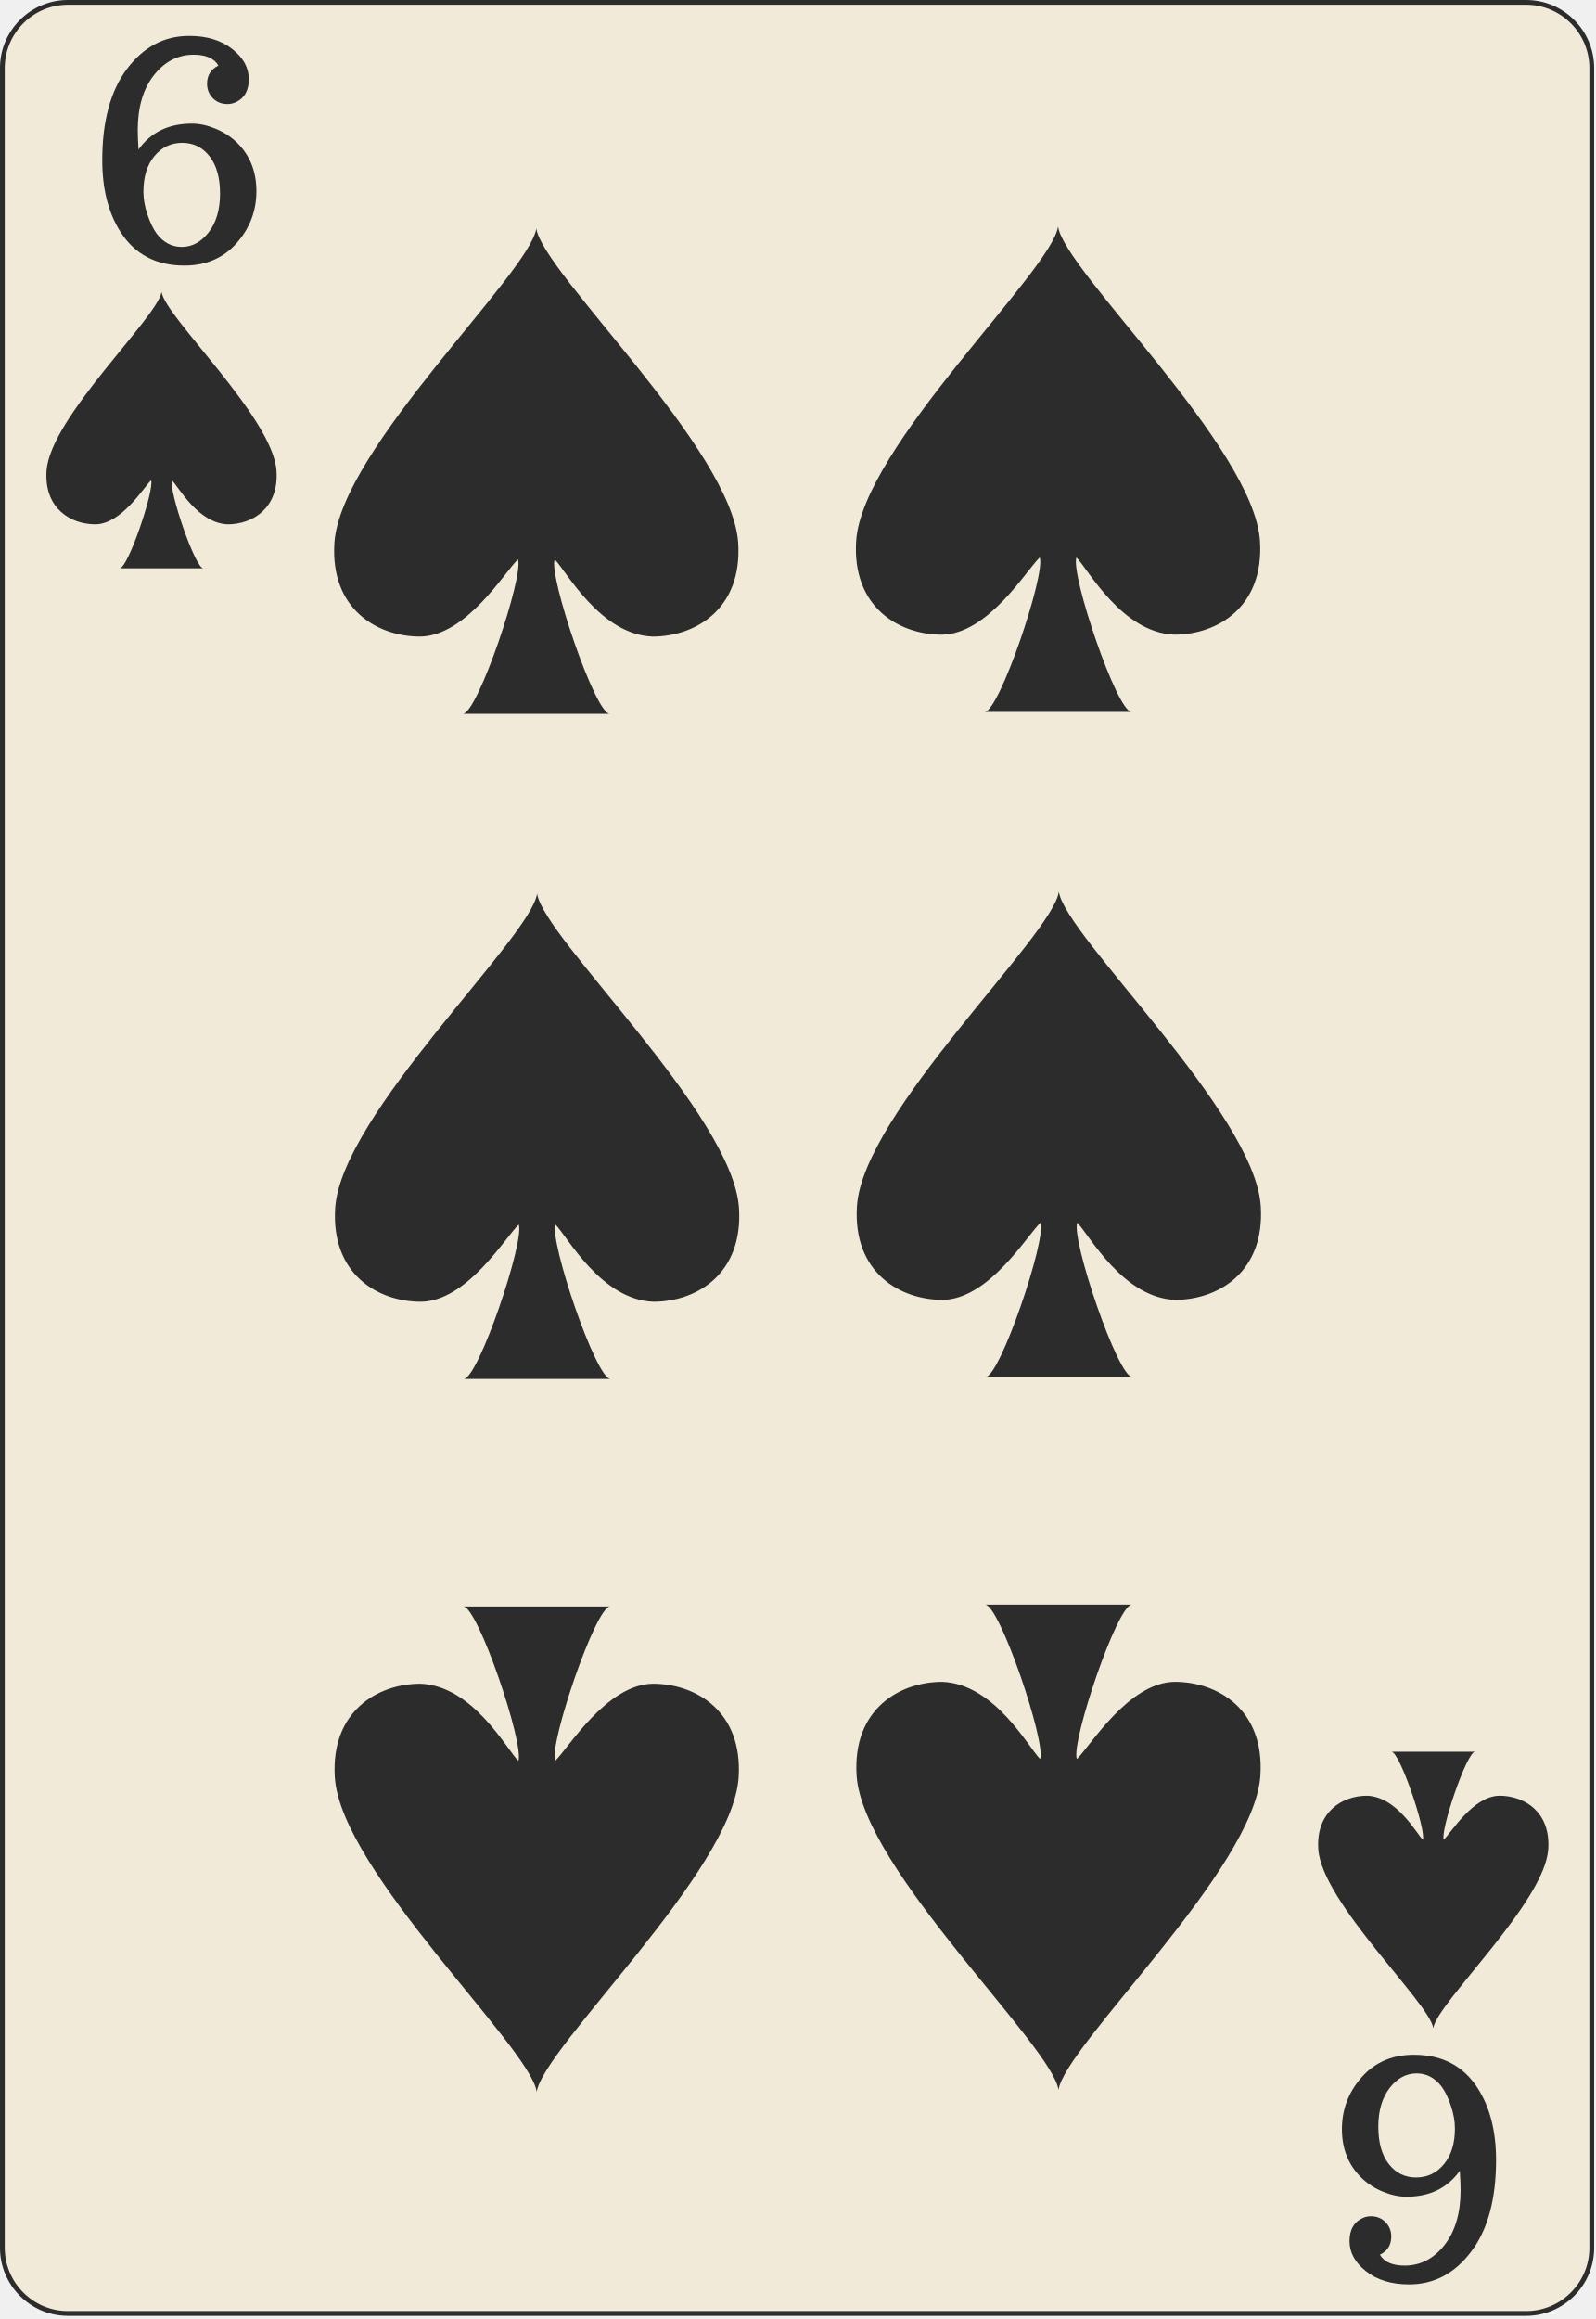
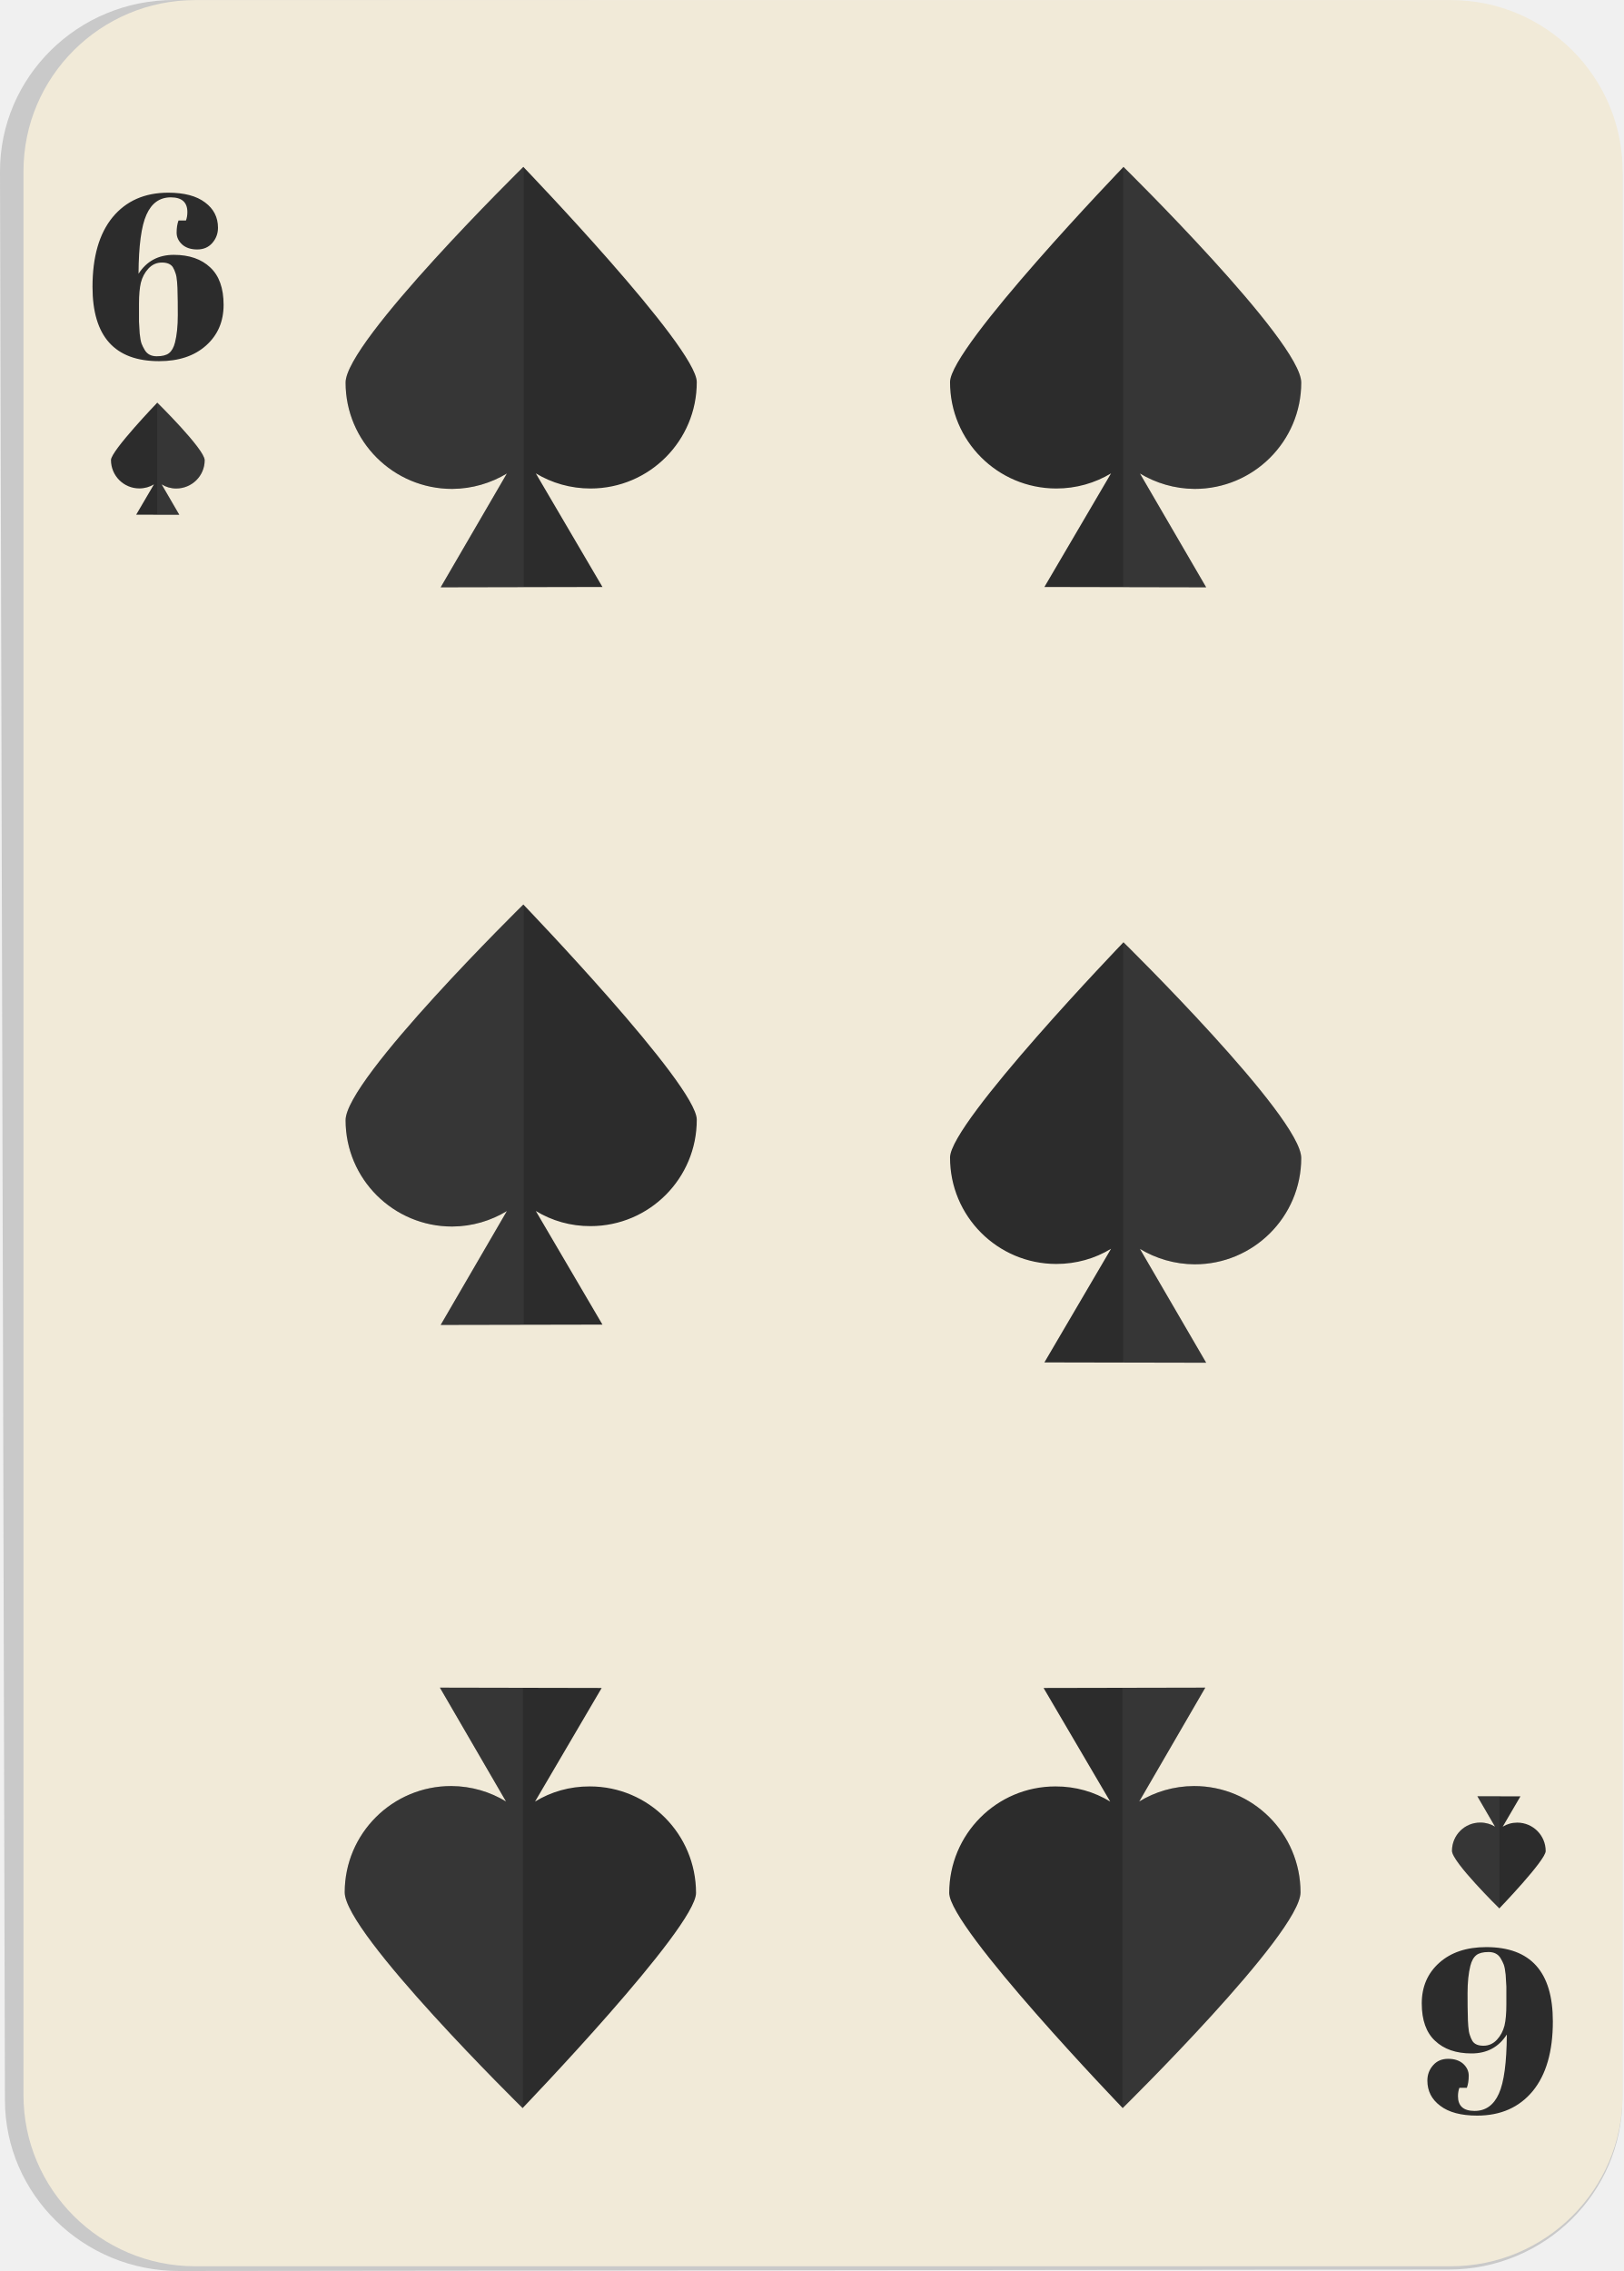
- <svg xmlns="http://www.w3.org/2000/svg" width="223" height="324" viewBox="0 0 223 324" fill="none">
-   <g clip-path="url(#clip0_2009_1147)">
-     <path d="M222.449 314.064C222.449 319.1 218.333 323.223 213.287 323.223H9.481C4.448 323.223 0.333 319.1 0.333 314.064V9.493C0.333 4.457 4.448 0.333 9.481 0.333H213.287C218.333 0.333 222.449 4.457 222.449 9.493V314.064Z" fill="#F1EAD8" stroke="#2C2C2C" stroke-width="0.667" />
-     <path d="M19.354 20.893C21.076 18.476 23.562 17.268 26.812 17.268C27.854 17.268 28.937 17.497 30.062 17.955C31.201 18.413 32.201 19.052 33.062 19.872C34.909 21.65 35.833 23.927 35.833 26.705C35.833 29.483 34.903 31.913 33.041 33.997C31.194 36.066 28.77 37.101 25.77 37.101C21.812 37.101 18.833 35.532 16.833 32.393C15.139 29.74 14.291 26.407 14.291 22.393C14.291 16.934 15.444 12.677 17.75 9.622C20.055 6.552 22.951 5.018 26.437 5.018C28.909 5.018 30.916 5.629 32.458 6.851C34 8.059 34.77 9.462 34.77 11.059C34.77 12.643 34.173 13.712 32.979 14.268C32.604 14.448 32.208 14.539 31.791 14.539C30.958 14.539 30.27 14.261 29.729 13.705C29.201 13.15 28.937 12.483 28.937 11.705C28.937 10.525 29.465 9.677 30.52 9.164C29.937 8.15 28.784 7.643 27.062 7.643C24.868 7.643 23.014 8.601 21.5 10.518C20 12.434 19.25 14.983 19.25 18.163C19.25 18.802 19.284 19.712 19.354 20.893ZM20.041 26.788C20.041 27.83 20.236 28.913 20.625 30.038C21.014 31.163 21.437 32.032 21.895 32.643C22.84 33.879 24.007 34.497 25.395 34.497C26.854 34.497 28.111 33.816 29.166 32.455C30.222 31.08 30.75 29.282 30.75 27.059C30.75 24.837 30.264 23.101 29.291 21.851C28.319 20.587 27.041 19.955 25.458 19.955C23.889 19.955 22.59 20.58 21.562 21.83C20.548 23.066 20.041 24.719 20.041 26.788Z" fill="#2C2C2C" />
-     <path d="M38.642 65.795C38.155 58.333 23.059 44.29 22.573 40.777C22.086 44.288 6.99 58.331 6.503 65.795C6.163 71.069 9.912 73.256 13.322 73.256C17.013 73.216 20.062 68.105 21.112 67.111C21.599 68.428 17.888 79.4 16.729 79.4H28.418C27.259 79.4 23.548 68.428 24.035 67.111C24.954 68.024 27.65 73.103 31.827 73.256C35.235 73.254 38.982 71.069 38.642 65.795Z" fill="#2C2C2C" />
-     <path d="M103.162 75.841C102.307 62.741 75.802 38.085 74.948 31.917C74.093 38.081 47.589 62.738 46.734 75.841C46.137 85.101 52.72 88.941 58.706 88.941C65.187 88.871 70.54 79.897 72.384 78.153C73.239 80.465 66.723 99.729 64.689 99.729H85.211C83.176 99.729 76.661 80.465 77.515 78.153C79.13 79.755 83.862 88.672 91.197 88.941C97.179 88.937 103.758 85.101 103.162 75.841Z" fill="#2C2C2C" />
-     <path d="M204.012 303.29C202.29 305.707 199.804 306.915 196.554 306.915C195.512 306.915 194.429 306.686 193.304 306.228C192.165 305.77 191.165 305.131 190.304 304.311C188.457 302.533 187.533 300.256 187.533 297.478C187.533 294.7 188.464 292.27 190.325 290.186C192.172 288.117 194.596 287.082 197.596 287.082C201.554 287.082 204.533 288.651 206.533 291.79C208.228 294.443 209.075 297.776 209.075 301.79C209.075 307.249 207.922 311.506 205.617 314.561C203.311 317.631 200.415 319.165 196.929 319.165C194.457 319.165 192.45 318.554 190.908 317.332C189.367 316.124 188.596 314.721 188.596 313.124C188.596 311.54 189.193 310.471 190.387 309.915C190.762 309.735 191.158 309.645 191.575 309.645C192.408 309.645 193.096 309.922 193.637 310.478C194.165 311.033 194.429 311.7 194.429 312.478C194.429 313.658 193.901 314.506 192.846 315.02C193.429 316.033 194.582 316.54 196.304 316.54C198.498 316.54 200.353 315.582 201.867 313.665C203.367 311.749 204.117 309.2 204.117 306.02C204.117 305.381 204.082 304.471 204.012 303.29ZM203.325 297.395C203.325 296.353 203.13 295.27 202.742 294.145C202.353 293.02 201.929 292.151 201.471 291.54C200.526 290.304 199.36 289.686 197.971 289.686C196.512 289.686 195.255 290.367 194.2 291.728C193.144 293.103 192.617 294.901 192.617 297.124C192.617 299.346 193.103 301.082 194.075 302.332C195.047 303.596 196.325 304.228 197.908 304.228C199.478 304.228 200.776 303.603 201.804 302.353C202.818 301.117 203.325 299.464 203.325 297.395Z" fill="#2C2C2C" />
-     <path d="M184.231 258.352C184.718 265.813 199.814 279.857 200.301 283.369C200.787 279.858 215.883 265.815 216.37 258.352C216.71 253.078 212.961 250.891 209.551 250.891C205.86 250.93 202.811 256.042 201.761 257.035C201.274 255.718 204.985 244.746 206.144 244.746H194.455C195.614 244.746 199.325 255.718 198.838 257.035C197.919 256.123 195.223 251.044 191.046 250.891C187.638 250.893 183.891 253.078 184.231 258.352Z" fill="#2C2C2C" />
-     <path d="M46.794 248.342C47.649 261.442 74.154 286.099 75.008 292.266C75.863 286.102 102.367 261.445 103.222 248.342C103.819 239.082 97.236 235.242 91.25 235.242C84.769 235.312 79.416 244.286 77.572 246.03C76.718 243.718 83.233 224.454 85.267 224.454H64.746C66.78 224.454 73.295 243.718 72.441 246.03C70.826 244.428 66.094 235.511 58.76 235.242C52.777 235.246 46.198 239.082 46.794 248.342Z" fill="#2C2C2C" />
-     <path d="M103.273 168.776C102.418 155.676 75.914 131.02 75.059 124.852C74.204 131.016 47.7 155.673 46.845 168.776C46.249 178.037 52.831 181.876 58.817 181.876C65.299 181.806 70.651 172.832 72.495 171.088C73.35 173.4 66.834 192.664 64.8 192.664H85.322C83.288 192.664 76.772 173.4 77.627 171.088C79.241 172.69 83.973 181.607 91.308 181.876C97.29 181.873 103.87 178.037 103.273 168.776Z" fill="#2C2C2C" />
-     <path d="M176.078 75.575C175.223 62.475 148.718 37.819 147.864 31.652C147.009 37.816 120.505 62.472 119.65 75.575C119.053 84.836 125.636 88.675 131.622 88.675C138.103 88.606 143.456 79.632 145.3 77.887C146.155 80.199 139.639 99.463 137.605 99.463H158.127C156.092 99.463 149.577 80.199 150.431 77.887C152.046 79.49 156.778 88.407 164.113 88.675C170.095 88.672 176.674 84.836 176.078 75.575Z" fill="#2C2C2C" />
-     <path d="M119.711 248.077C120.565 261.177 147.07 285.833 147.924 292C148.779 285.836 175.283 261.18 176.138 248.077C176.735 238.816 170.152 234.977 164.166 234.977C157.685 235.047 152.332 244.02 150.488 245.765C149.634 243.453 156.149 224.189 158.183 224.189H137.662C139.696 224.189 146.211 243.453 145.357 245.765C143.742 244.162 139.01 235.246 131.676 234.977C125.693 234.98 119.114 238.816 119.711 248.077Z" fill="#2C2C2C" />
-     <path d="M176.189 168.51C175.334 155.411 148.83 130.754 147.975 124.587C147.121 130.751 120.616 155.407 119.761 168.51C119.165 177.771 125.747 181.61 131.733 181.61C138.214 181.541 143.567 172.567 145.411 170.822C146.266 173.134 139.75 192.398 137.716 192.398H158.238C156.204 192.398 149.688 173.134 150.543 170.822C152.157 172.425 156.889 181.342 164.224 181.61C170.206 181.607 176.786 177.771 176.189 168.51Z" fill="#2C2C2C" />
-   </g>
-   <defs>
-     <clipPath id="clip0_2009_1147">
-       <rect width="222.783" height="323.556" fill="white" />
-     </clipPath>
-   </defs>
+ <svg xmlns="http://www.w3.org/2000/svg" width="143" height="200" viewBox="0 0 143 200" fill="none">
+   <path d="M15.797 200C7.349 200.018 0.452 193.272 0.434 184.961L5.04276e-05 15.136C-0.021 6.775 6.861 -0.014 15.341 2.27406e-05L127.572 0.205C136.02 0.223 142.891 7.03 142.891 15.362V184.835C142.891 193.11 136.049 199.864 127.623 199.871L15.797 200Z" fill="#C9C9C9" />
+   <path d="M17.194 199.583C8.857 199.583 2.068 192.82 2.068 184.508V15.082C2.068 6.767 8.857 0.007 17.194 0.007H127.792C136.128 0.007 142.917 6.767 142.917 15.082V184.508C142.917 192.82 136.128 199.583 127.792 199.583H17.194Z" fill="#F1EAD8" />
+   <path d="M114.611 33.697C114.632 30.1 98.954 14.698 98.954 14.698C98.954 14.698 83.678 30.581 83.678 33.643C83.667 38.809 87.85 43.014 93.03 43.021C94.789 43.024 96.448 42.54 97.859 41.689L91.989 51.694L106.238 51.723L100.404 41.7C101.808 42.543 103.456 43.046 105.226 43.057C110.389 43.06 114.611 38.878 114.611 33.697Z" fill="#2C2C2C" />
+   <path opacity="0.2" d="M114.611 33.697C114.633 30.1 98.954 14.698 98.954 14.698C98.954 14.698 98.937 14.712 98.926 14.727V51.712L106.235 51.723L100.401 41.7C101.805 42.543 103.453 43.046 105.223 43.057C110.389 43.06 114.611 38.878 114.611 33.697Z" fill="#616161" />
+   <path d="M114.611 101.986C114.632 98.385 98.954 82.983 98.954 82.983C98.954 82.983 83.678 98.866 83.678 101.932C83.667 107.102 87.85 111.306 93.03 111.313C94.789 111.316 96.448 110.835 97.859 109.977L91.989 119.983L106.238 120.012L100.404 109.988C101.808 110.835 103.456 111.334 105.226 111.345C110.389 111.352 114.611 107.166 114.611 101.986Z" fill="#2C2C2C" />
+   <path opacity="0.2" d="M114.611 101.986C114.633 98.385 98.954 82.983 98.954 82.983C98.954 82.983 98.937 82.997 98.926 83.012V119.997L106.235 120.012L100.401 109.988C101.805 110.835 103.453 111.334 105.223 111.345C110.389 111.352 114.611 107.166 114.611 101.986Z" fill="#616161" />
+   <path d="M30.439 33.697C30.417 30.1 46.095 14.698 46.095 14.698C46.095 14.698 61.371 30.581 61.371 33.643C61.382 38.809 57.199 43.014 52.022 43.021C50.263 43.024 48.605 42.54 47.194 41.689L53.064 51.694L38.814 51.723L44.645 41.7C43.245 42.543 41.597 43.046 39.827 43.057C34.66 43.06 30.439 38.878 30.439 33.697Z" fill="#2C2C2C" />
+   <path opacity="0.2" d="M30.439 33.697C30.417 30.1 46.095 14.698 46.095 14.698C46.095 14.698 46.113 14.712 46.124 14.727V51.712L38.814 51.723L44.645 41.7C43.245 42.543 41.597 43.046 39.827 43.057C34.66 43.06 30.439 38.878 30.439 33.697Z" fill="#616161" />
+   <path d="M30.439 98.657C30.417 95.056 46.095 79.658 46.095 79.658C46.095 79.658 61.371 95.541 61.371 98.603C61.382 103.77 57.199 107.974 52.022 107.981C50.263 107.992 48.605 107.507 47.194 106.649L53.064 116.655L38.814 116.683L44.645 106.656C43.245 107.503 41.597 108.01 39.827 108.017C34.66 108.024 30.439 103.834 30.439 98.657Z" fill="#2C2C2C" />
+   <path opacity="0.2" d="M30.439 98.657C30.417 95.056 46.095 79.658 46.095 79.658C46.095 79.658 46.113 79.669 46.124 79.691V116.673L38.814 116.683L44.645 106.656C43.245 107.503 41.597 108.01 39.827 108.017C34.66 108.024 30.439 103.834 30.439 98.657Z" fill="#616161" />
+   <path d="M114.548 166.651C114.559 170.252 98.884 185.65 98.884 185.65C98.884 185.65 83.615 169.774 83.605 166.708C83.605 161.531 87.78 157.327 92.957 157.324C94.723 157.317 96.382 157.798 97.786 158.659L91.916 148.654L106.161 148.625L100.342 158.652C101.731 157.801 103.379 157.302 105.16 157.291C110.326 157.281 114.548 161.463 114.548 166.651Z" fill="#2C2C2C" />
+   <path opacity="0.2" d="M114.548 166.651C114.559 170.252 98.884 185.65 98.884 185.65C98.884 185.65 98.873 185.639 98.856 185.621V148.636L106.161 148.621L100.342 158.649C101.731 157.798 103.379 157.299 105.16 157.288C110.326 157.281 114.548 161.463 114.548 166.651Z" fill="#616161" />
+   <path d="M30.362 166.651C30.352 170.252 46.03 185.65 46.03 185.65C46.03 185.65 61.299 169.774 61.306 166.708C61.306 161.531 57.134 157.327 51.953 157.324C50.184 157.317 48.525 157.798 47.125 158.659L52.995 148.654L38.745 148.625L44.569 158.652C43.175 157.801 41.528 157.302 39.751 157.291C34.584 157.281 30.362 161.463 30.362 166.651Z" fill="#2C2C2C" />
+   <path opacity="0.2" d="M30.362 166.651C30.352 170.252 46.03 185.65 46.03 185.65C46.03 185.65 46.037 185.639 46.059 185.621V148.636L38.749 148.621L44.572 158.649C43.179 157.798 41.531 157.299 39.754 157.288C34.584 157.281 30.362 161.463 30.362 166.651Z" fill="#616161" />
+   <path d="M18.028 40.529C18.028 39.567 13.853 35.46 13.853 35.46C13.853 35.46 9.782 39.696 9.774 40.511C9.774 41.894 10.891 43.014 12.27 43.014C12.743 43.014 13.181 42.888 13.559 42.658L11.993 45.329L15.791 45.333L14.237 42.658C14.607 42.888 15.052 43.021 15.515 43.021C16.901 43.024 18.028 41.908 18.028 40.529Z" fill="#2C2C2C" />
+   <path opacity="0.2" d="M18.027 40.529C18.027 39.567 13.852 35.46 13.852 35.46C13.852 35.46 13.852 35.467 13.845 35.471V45.333L15.794 45.337L14.24 42.662C14.61 42.892 15.055 43.024 15.518 43.024C16.9 43.024 18.027 41.908 18.027 40.529Z" fill="#616161" />
+   <path d="M127.889 162.996C127.878 163.962 132.06 168.066 132.06 168.066C132.06 168.066 136.142 163.829 136.142 163.018C136.142 161.636 135.026 160.519 133.644 160.512C133.17 160.512 132.725 160.641 132.358 160.871L133.92 158.196L130.125 158.193L131.68 160.867C131.31 160.641 130.865 160.508 130.391 160.508C129.012 160.498 127.889 161.614 127.889 162.996Z" fill="#2C2C2C" />
+   <path opacity="0.2" d="M127.889 162.996C127.878 163.962 132.06 168.066 132.06 168.066L132.071 168.058V158.193H130.122L131.676 160.867C131.306 160.641 130.861 160.508 130.387 160.508C129.012 160.498 127.889 161.614 127.889 162.996Z" fill="#616161" />
+   <path d="M8.148 25.262C8.148 22.614 8.738 20.57 9.918 19.13C11.111 17.689 12.744 16.969 14.816 16.969C16.229 16.969 17.313 17.257 18.068 17.833C18.822 18.395 19.2 19.136 19.2 20.056C19.2 20.577 19.028 21.03 18.685 21.414C18.356 21.784 17.917 21.97 17.368 21.97C16.819 21.97 16.38 21.826 16.051 21.538C15.722 21.236 15.557 20.886 15.557 20.488C15.557 20.076 15.612 19.72 15.722 19.418H16.38C16.462 19.198 16.503 18.951 16.503 18.677C16.503 17.812 16.016 17.38 15.042 17.38C14.068 17.38 13.355 17.888 12.902 18.903C12.449 19.905 12.216 21.64 12.202 24.11C12.916 22.999 13.951 22.443 15.31 22.443C16.668 22.443 17.738 22.814 18.52 23.554C19.302 24.282 19.694 25.379 19.694 26.847C19.694 28.315 19.179 29.509 18.15 30.428C17.121 31.348 15.742 31.807 14.013 31.807C10.103 31.807 8.148 29.626 8.148 25.262ZM14.26 23.122C13.794 23.122 13.396 23.3 13.067 23.657C12.751 24 12.531 24.412 12.408 24.892C12.298 25.359 12.243 25.976 12.243 26.744C12.243 27.499 12.243 28.027 12.243 28.329C12.257 28.617 12.278 28.967 12.305 29.379C12.346 29.776 12.401 30.072 12.47 30.264C12.538 30.442 12.634 30.634 12.758 30.84C12.977 31.197 13.327 31.375 13.807 31.375C14.288 31.375 14.644 31.286 14.878 31.107C15.125 30.915 15.303 30.6 15.413 30.161C15.577 29.516 15.66 28.713 15.66 27.753C15.66 26.792 15.653 26.154 15.639 25.839C15.639 25.523 15.625 25.194 15.598 24.851C15.57 24.494 15.523 24.227 15.454 24.048C15.399 23.87 15.324 23.698 15.227 23.534C15.049 23.259 14.727 23.122 14.26 23.122Z" fill="#2C2C2C" />
+   <path d="M136.773 178.021C136.773 180.669 136.183 182.713 135.003 184.154C133.809 185.595 132.177 186.315 130.105 186.315C128.692 186.315 127.608 186.027 126.853 185.45C126.099 184.888 125.721 184.147 125.721 183.228C125.721 182.706 125.893 182.254 126.236 181.869C126.565 181.499 127.004 181.314 127.553 181.314C128.102 181.314 128.541 181.458 128.87 181.746C129.199 182.048 129.364 182.398 129.364 182.796C129.364 183.207 129.309 183.564 129.199 183.866L128.541 183.866C128.459 184.085 128.417 184.332 128.417 184.607C128.417 185.471 128.904 185.903 129.879 185.903C130.853 185.903 131.566 185.396 132.019 184.38C132.472 183.379 132.705 181.643 132.719 179.173C132.005 180.285 130.969 180.84 129.611 180.84C128.253 180.84 127.183 180.47 126.401 179.729C125.618 179.002 125.227 177.904 125.227 176.436C125.227 174.968 125.742 173.774 126.771 172.855C127.8 171.936 129.179 171.476 130.908 171.476C134.818 171.476 136.773 173.658 136.773 178.021ZM130.661 180.161C131.127 180.161 131.525 179.983 131.854 179.626C132.17 179.283 132.389 178.872 132.513 178.391C132.623 177.925 132.678 177.307 132.678 176.539C132.678 175.785 132.678 175.256 132.678 174.954C132.664 174.666 132.643 174.316 132.616 173.905C132.575 173.507 132.52 173.212 132.451 173.02C132.383 172.841 132.287 172.649 132.163 172.444C131.944 172.087 131.594 171.909 131.113 171.909C130.633 171.909 130.276 171.998 130.043 172.176C129.796 172.368 129.618 172.684 129.508 173.123C129.344 173.768 129.261 174.57 129.261 175.531C129.261 176.491 129.268 177.129 129.282 177.445C129.282 177.76 129.295 178.09 129.323 178.433C129.35 178.789 129.398 179.057 129.467 179.235C129.522 179.414 129.597 179.585 129.693 179.75C129.872 180.024 130.194 180.161 130.661 180.161Z" fill="#2C2C2C" />
</svg>
